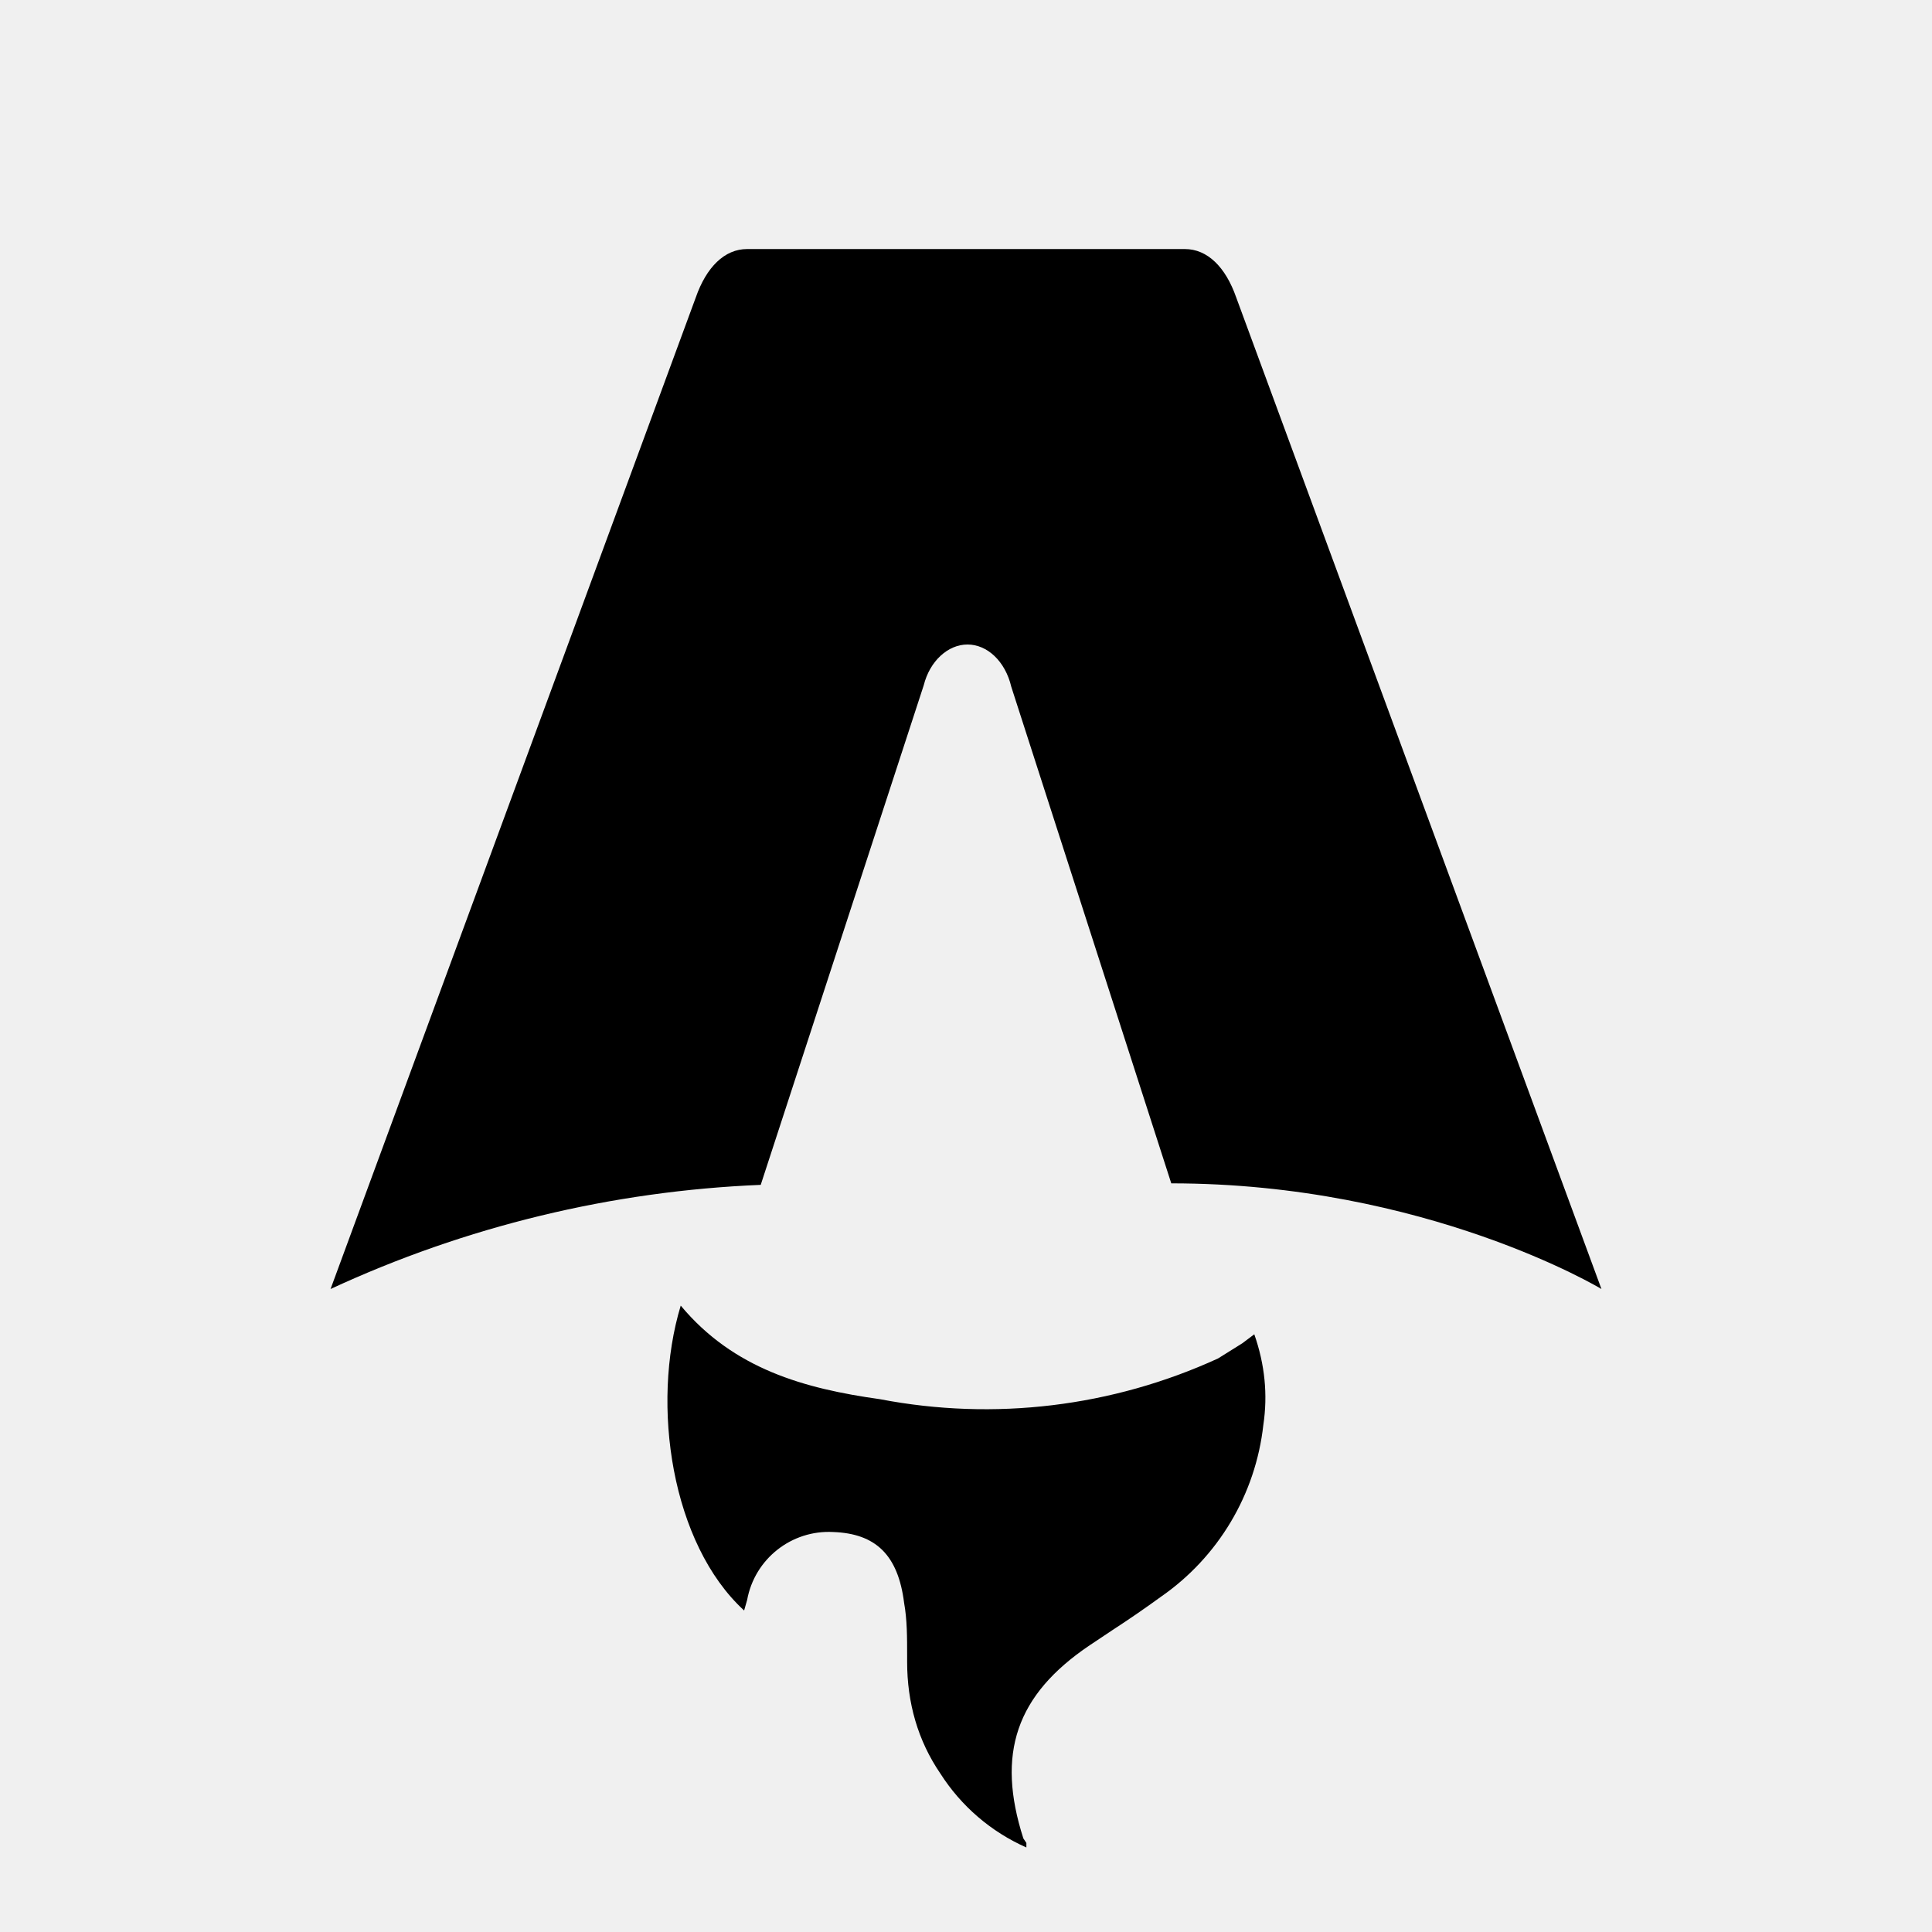
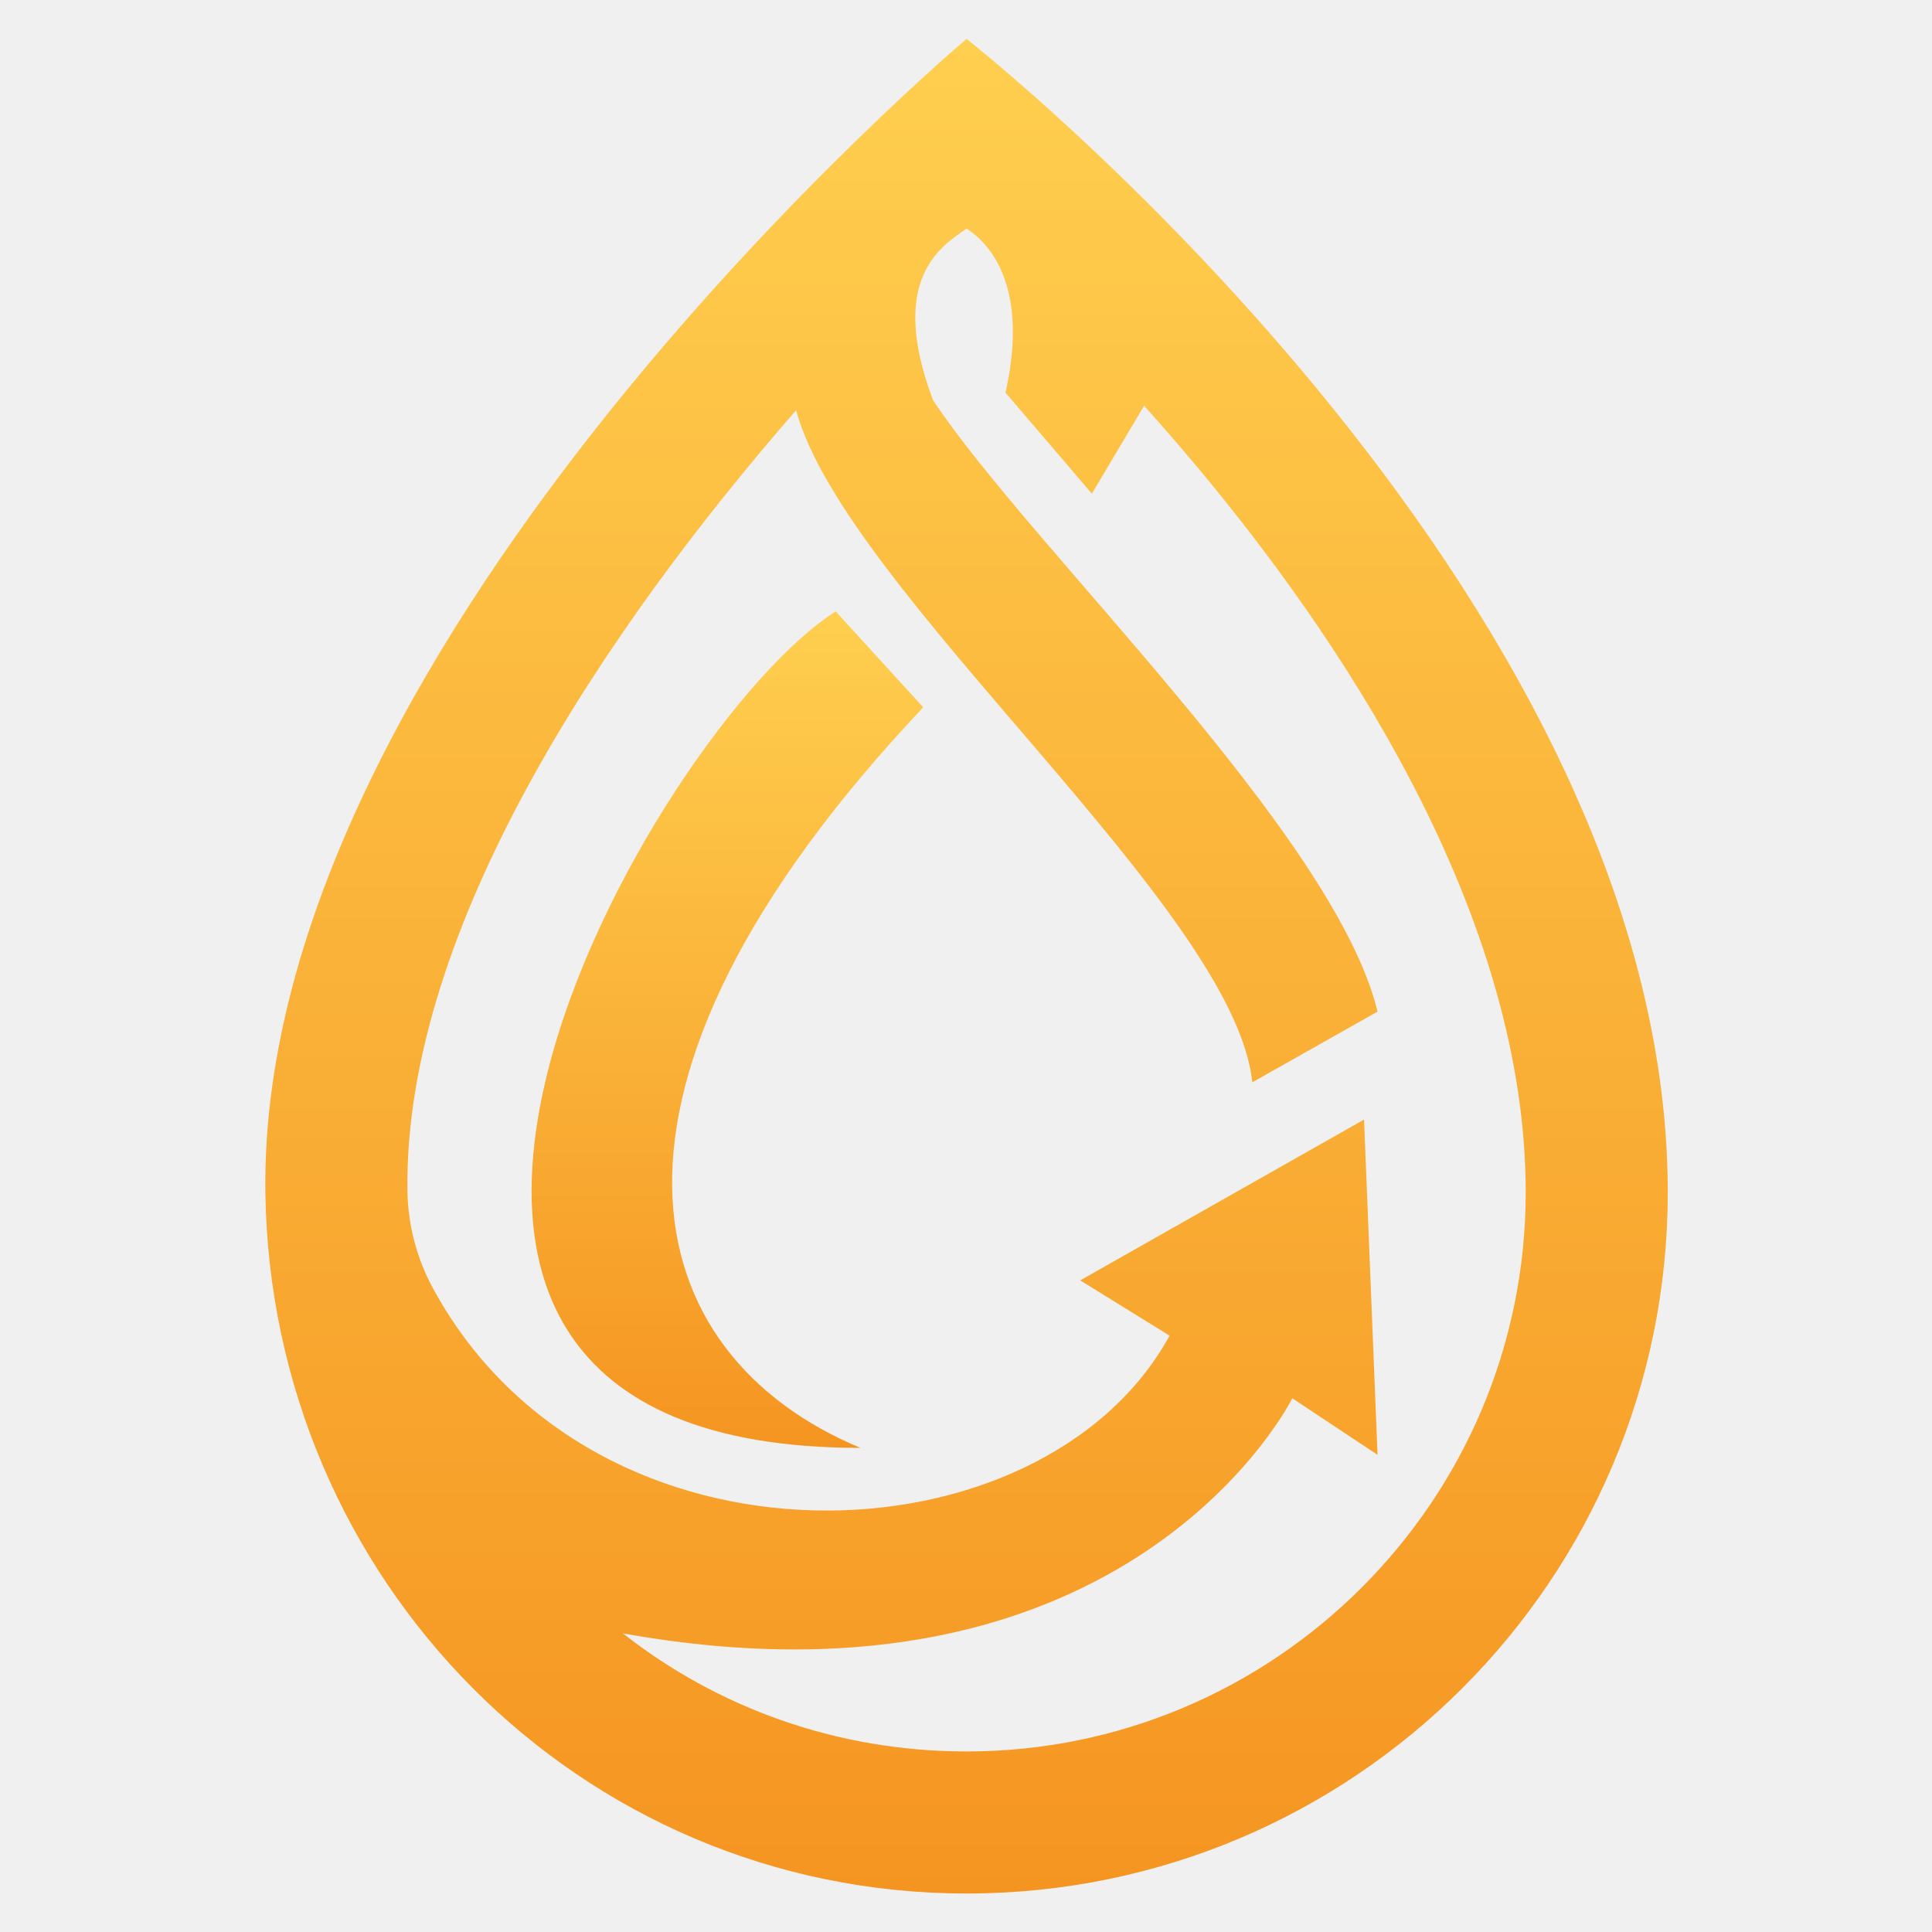
- <svg xmlns="http://www.w3.org/2000/svg" fill="none" viewBox="0 0 128 128">
-   <path d="M50.4 78.5a75.1 75.1 0 0 0-28.5 6.9l24.2-65.7c.7-2 1.9-3.2 3.4-3.2h29c1.5 0 2.7 1.2 3.4 3.2l24.2 65.7s-11.6-7-28.5-7L67 45.5c-.4-1.7-1.6-2.8-2.9-2.8-1.3 0-2.5 1.1-2.9 2.7L50.4 78.5Zm-1.1 28.2Zm-4.2-20.2c-2 6.6-.6 15.8 4.2 20.2a17.5 17.5 0 0 1 .2-.7 5.5 5.5 0 0 1 5.7-4.5c2.8.1 4.3 1.5 4.7 4.7.2 1.1.2 2.3.2 3.5v.4c0 2.7.7 5.2 2.2 7.4a13 13 0 0 0 5.7 4.9v-.3l-.2-.3c-1.8-5.6-.5-9.5 4.4-12.8l1.5-1a73 73 0 0 0 3.2-2.2 16 16 0 0 0 6.8-11.4c.3-2 .1-4-.6-6l-.8.6-1.6 1a37 37 0 0 1-22.4 2.7c-5-.7-9.7-2-13.2-6.2Z" />
-   <style>
-         path { fill: #000; }
-         @media (prefers-color-scheme: dark) {
-             path { fill: #FFF; }
-         }
-     </style>
+ <svg xmlns="http://www.w3.org/2000/svg" viewBox="50 24 136 136">
+   <g>
+     <linearGradient id="SVGID_1_" gradientUnits="userSpaceOnUse" x1="101.205" y1="125.927" x2="101.205" y2="67.045">
+       <stop offset="0" style="stop-color:#F59521" />
+       <stop offset="1" style="stop-color:#FFCF4F" />
+     </linearGradient>
+     <path style="fill:url(#SVGID_1_);" d="M108.83,67.04c-12.86,8.12-41.85,58.91,1.74,58.88c-15.72-6.54-21.1-25.1,4.42-52.13L108.83,67.04z" />
+     <linearGradient id="SVGID_00000055689308551481152100000013897383588284853139_" gradientUnits="userSpaceOnUse" x1="118.042" y1="157.281" x2="118.042" y2="26.74">
+       <stop offset="0" style="stop-color:#F59521" />
+       <stop offset="1" style="stop-color:#FFCF4F" />
+     </linearGradient>
+     <path style="fill:url(#SVGID_00000055689308551481152100000013897383588284853139_);" d="M118.04,26.74c0,0-49.88,42-49.36,81.19   c0.37,27.26,22.1,49.36,49.36,49.36s49.36-22.1,49.36-49.36C167.4,65.39,118.04,26.74,118.04,26.74z M118.04,40.09   c2.41,1.58,4.18,5.14,2.74,11.55l6.08,7.11l3.68-6.19c1.55,1.73,3.13,3.57,4.71,5.49c10.1,12.33,22.15,30.99,22.15,49.88   c0,21.7-17.65,39.36-39.36,39.36c-9.17,0-17.54-3.09-24.19-8.31c35.74,6.41,47.12-16.55,47.12-16.55l6,3.98l-0.95-23.6   l-19.98,11.32l6.29,3.89c-8.92,16.31-40.46,17.6-51.84-3.31c-1.15-2.11-1.77-4.47-1.81-6.87c0-0.01,0-0.02,0-0.03   c-0.25-18.43,13.92-39.51,27.36-54.93c3.45,12.72,30.9,35.06,32.11,47.31l8.82-4.98c-3.03-12.52-24.42-32.68-31.29-43.04   C112.44,43.58,116.32,41.3,118.04,40.09z" />
+   </g>
</svg>
